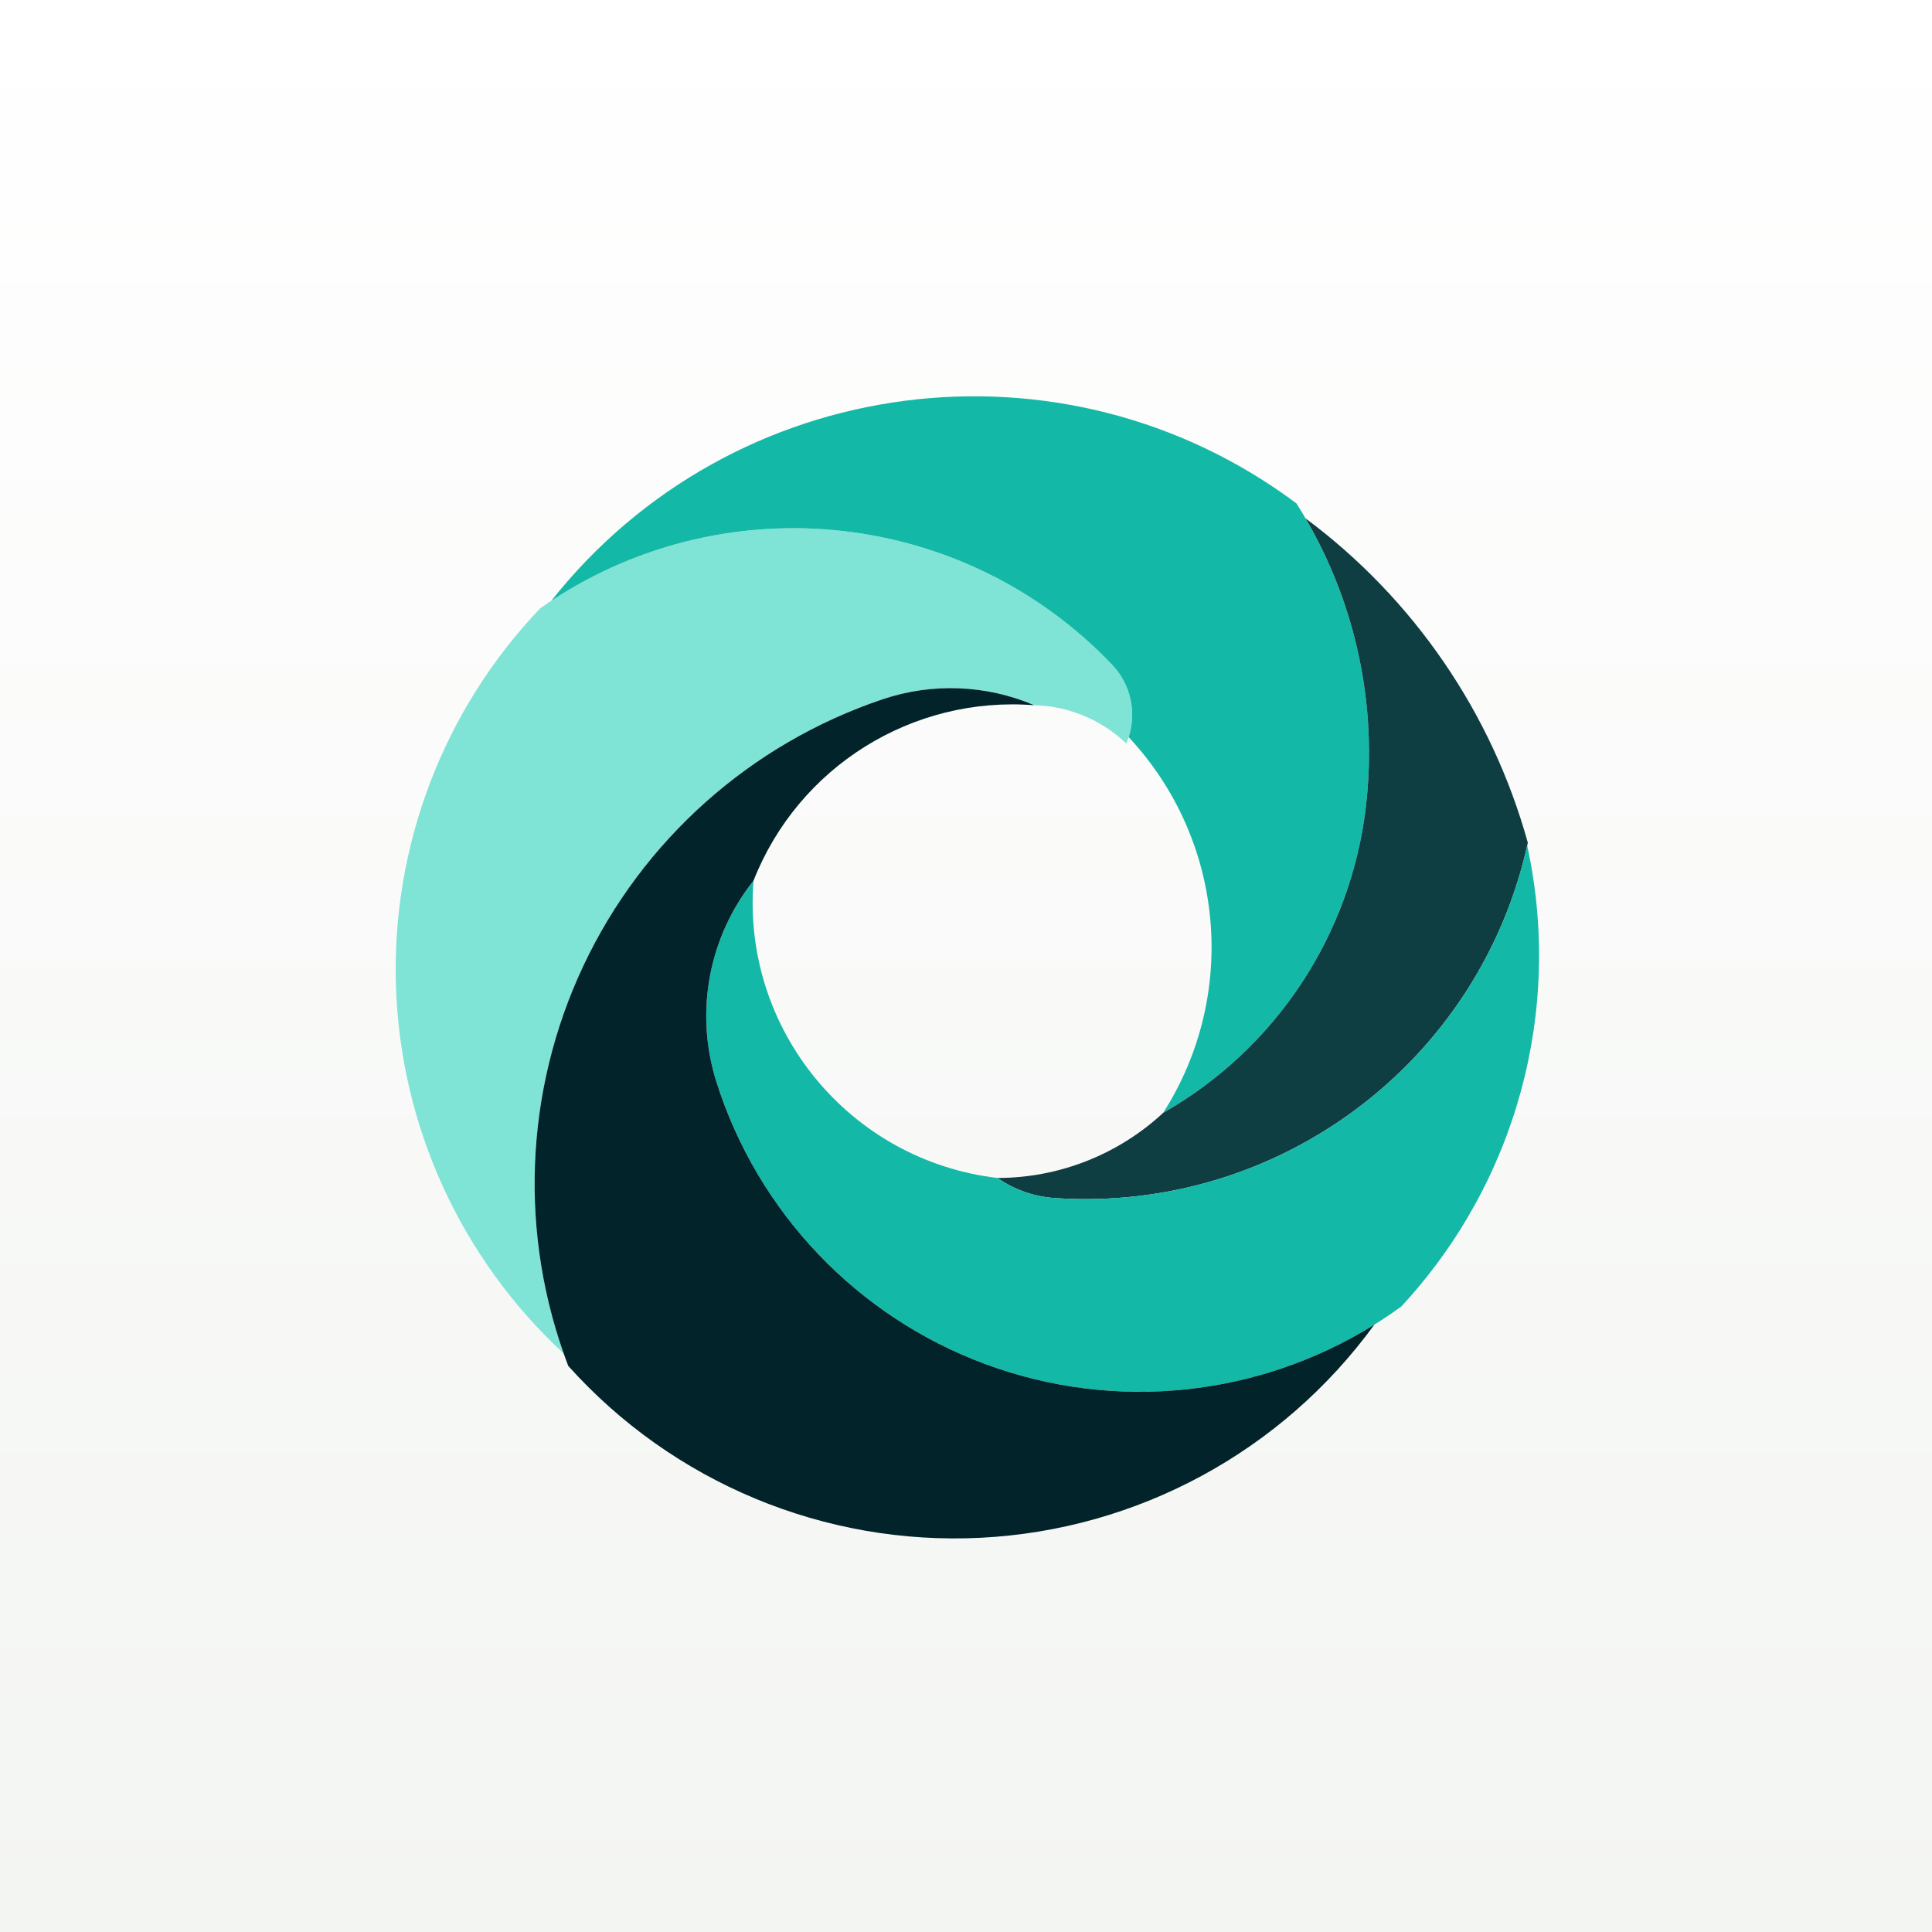
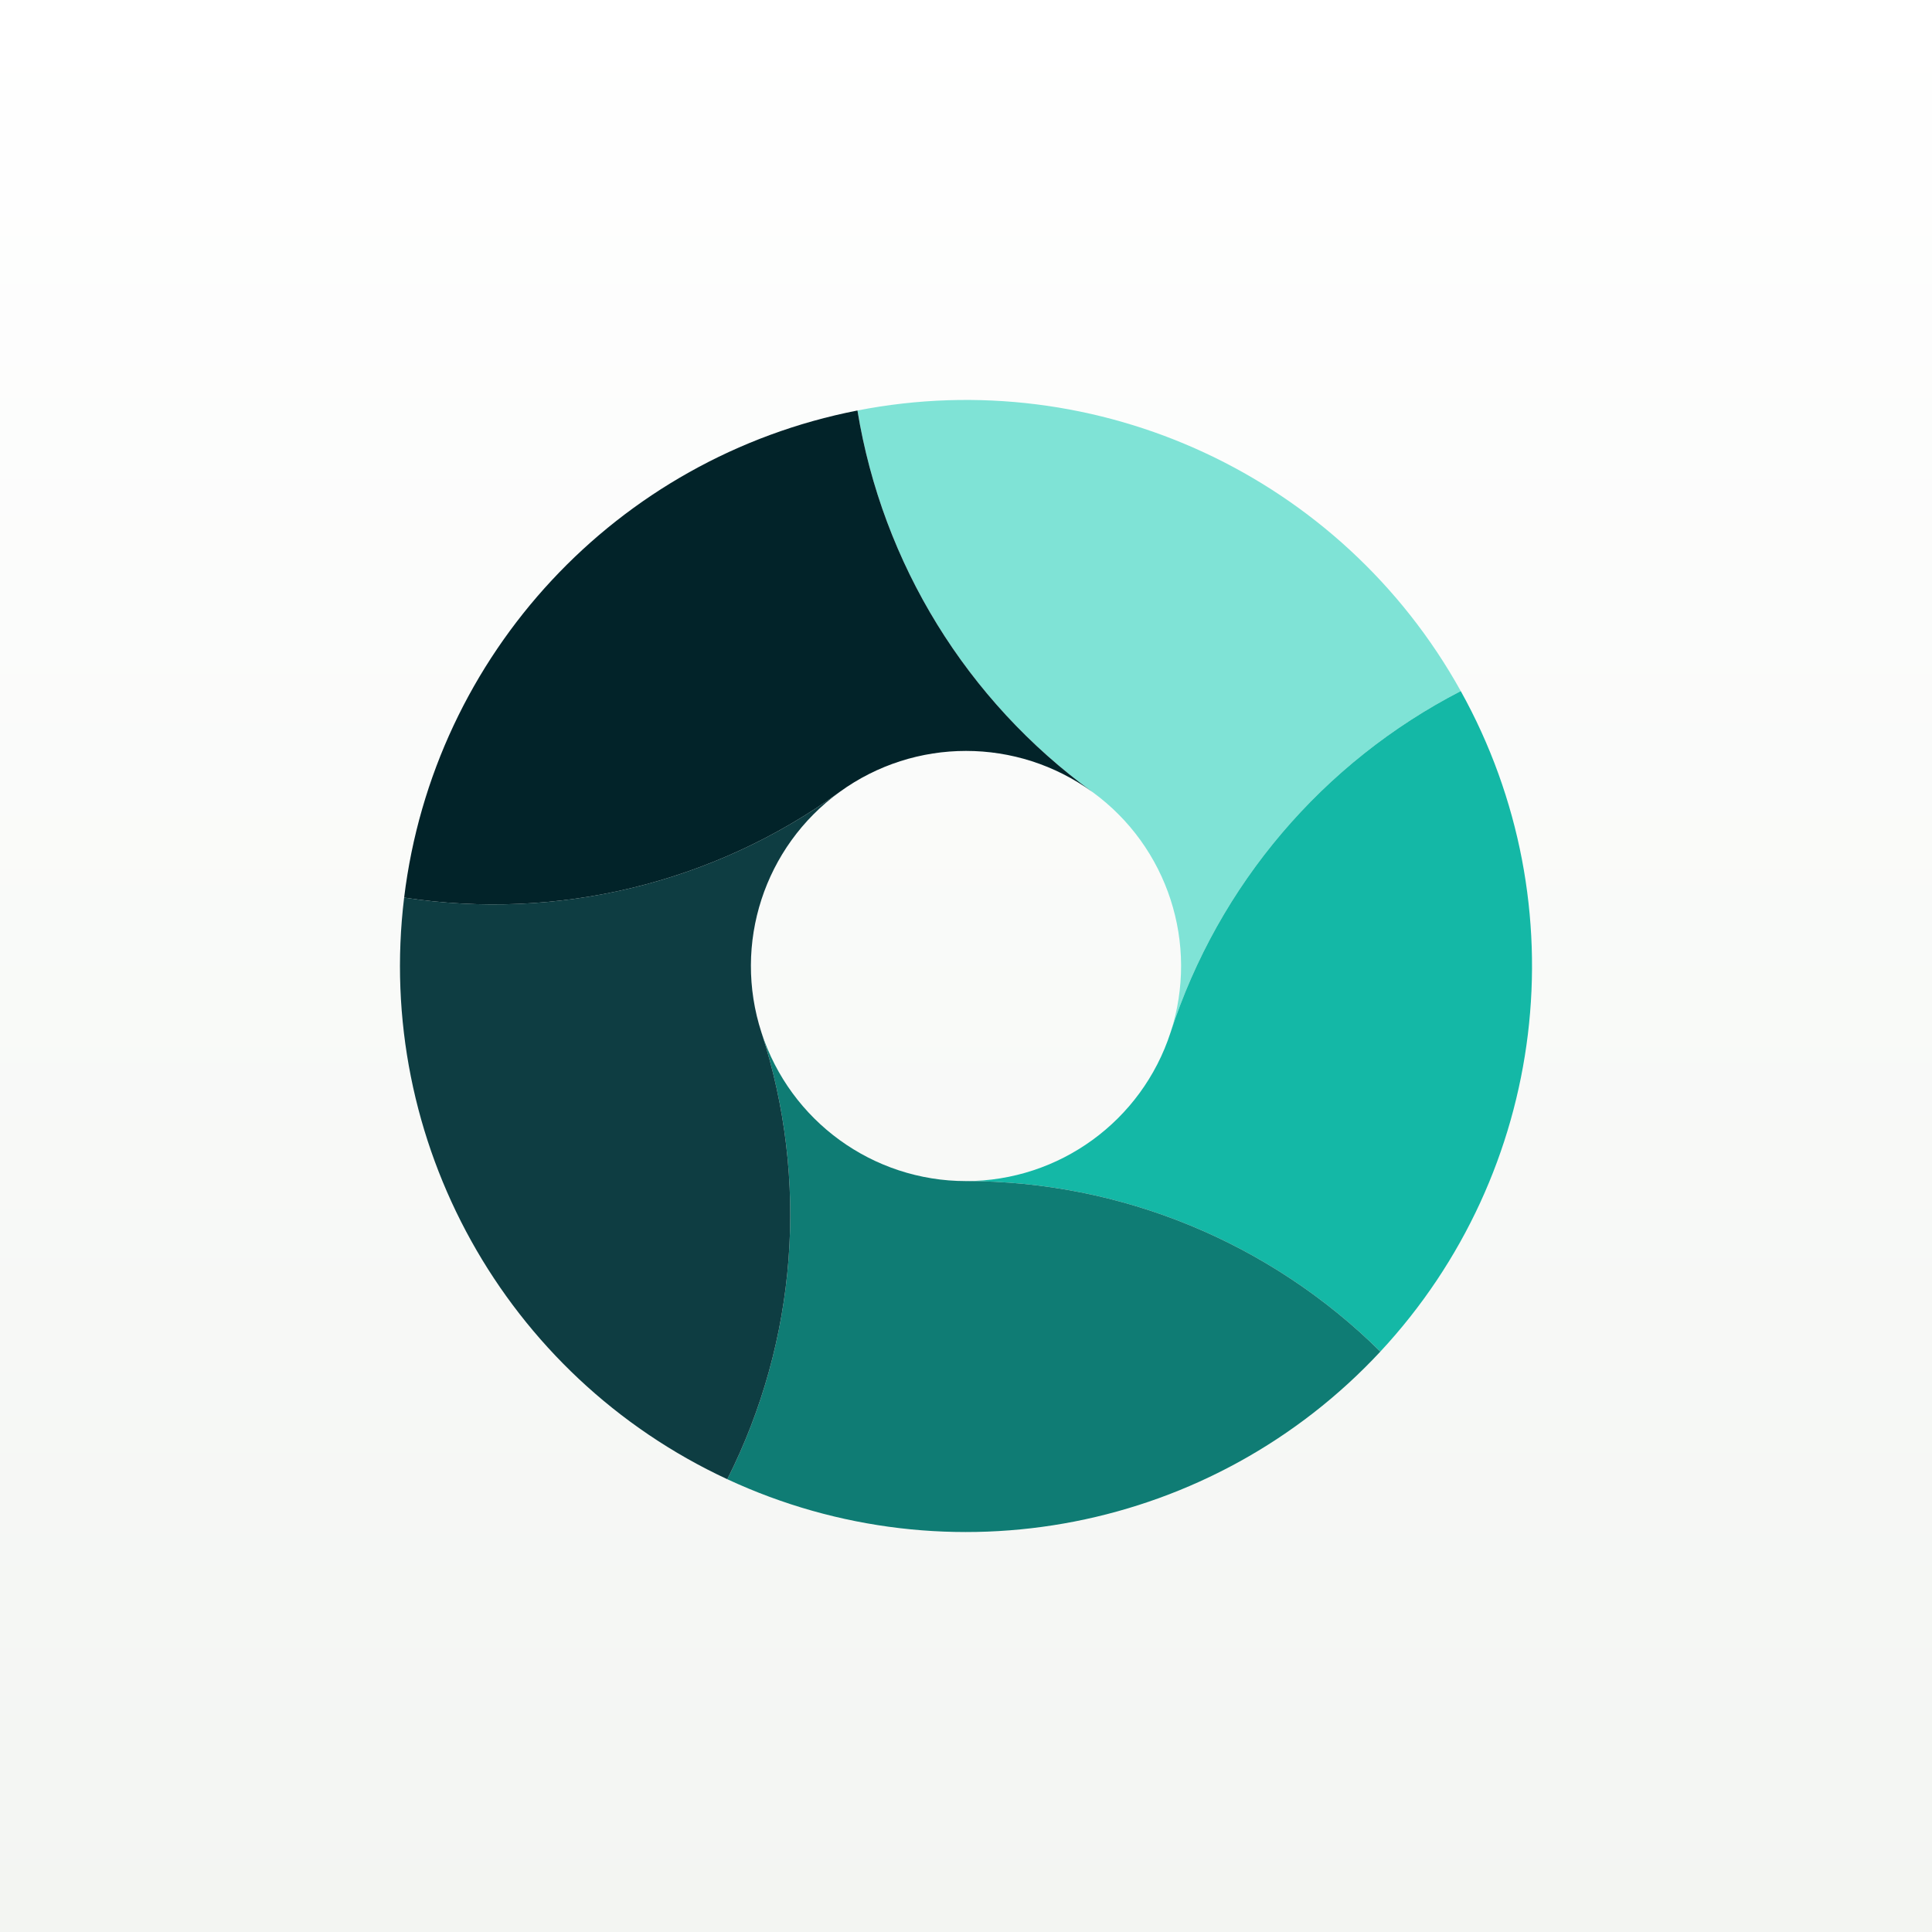
<svg xmlns="http://www.w3.org/2000/svg" viewBox="0 0 1024 1024" width="1024" height="1024">
  <defs>
    <linearGradient id="lt" x1="0" y1="0" x2="0" y2="1">
      <stop offset="0" stop-color="#FFFFFF" />
      <stop offset="1" stop-color="#F3F5F2" />
    </linearGradient>
  </defs>
  <rect width="1024" height="1024" fill="url(#lt)" />
  <g transform="translate(512.0 512.0) scale(0.6)">
-     <path id="blade-1" fill="#7FE3D6" d="M -355.41 342.25 A 462.17 462.17 0 0 1 -376.19 -315.92 A 388.91 388.91 0 0 1 129.21 -266 A 63.93 63.93 0 0 1 141.59 -196.56 A 121.68 121.68 0 0 0 60.3 -230.35 A 188.4 188.4 0 0 0 -73.73 -235.59 A 451.45 451.45 0 0 0 -355.41 342.25 Z" />
-     <path id="blade-2" fill="#14B8A6" d="M 174.16 129.74 A 271.8 271.8 0 0 0 143.71 -202.17 A 63.93 63.93 0 0 0 129.21 -266 A 388.91 388.91 0 0 0 -366.29 -322.66 A 476.24 476.24 0 0 1 291.89 -408.67 A 410.67 410.67 0 0 1 353.29 -141.01 A 359.11 359.11 0 0 1 174.16 129.74 Z" />
-     <path id="blade-3" fill="#0E3D42" d="M 27.83 187.25 A 215.38 215.38 0 0 0 174.16 129.74 A 359.11 359.11 0 0 0 353.29 -141.01 A 410.67 410.67 0 0 0 299.99 -395.39 A 534.99 534.99 0 0 1 496.3 -108.87 A 400.06 400.06 0 0 1 78.13 204.96 A 99.9 99.9 0 0 1 27.83 187.25 Z" />
-     <path id="blade-4" fill="#14B8A6" d="M -187.7 -75.4 A 244.9 244.9 0 0 0 27.83 187.25 A 99.9 99.9 0 0 0 78.13 204.96 A 400.06 400.06 0 0 0 495.74 -106.38 A 455.65 455.65 0 0 1 384.48 300.81 A 392.18 392.18 0 0 1 -220.48 102.39 A 192.36 192.36 0 0 1 -187.7 -75.4 Z" />
-     <path id="blade-5" fill="#022329" d="M -351.38 353.24 A 451.45 451.45 0 0 1 -73.73 -235.59 A 188.4 188.4 0 0 1 60.3 -230.35 A 245.79 245.79 0 0 0 -187.7 -75.4 A 192.36 192.36 0 0 0 -220.48 102.39 A 392.18 392.18 0 0 0 360.66 316.88 A 458.37 458.37 0 0 1 -351.38 353.24 Z" />
+     <path id="blade-1" fill="#7FE3D6" d="M 111.68 -153.71 A 520 520 0 0 1 -95.89 -490.72 A 500 500 0 0 1 437.07 -242.84 A 520 520 0 0 0 180.7 58.71 A 190 190 0 0 0 111.68 -153.71 Z" />
+     <path id="blade-2" fill="#14B8A6" d="M 180.7 58.71 A 520 520 0 0 1 437.07 -242.84 A 500 500 0 0 1 366.02 340.63 A 520 520 0 0 0 0 190 A 190 190 0 0 0 180.7 58.71 Z" />
+     <path id="blade-3" fill="#0F7C74" d="M 0 190 A 520 520 0 0 1 366.02 340.63 A 500 500 0 0 1 -210.86 453.36 A 520 520 0 0 0 -180.7 58.71 A 190 190 0 0 0 0 190 Z" />
+     <path id="blade-4" fill="#0E3D42" d="M -180.7 58.71 A 520 520 0 0 1 -210.86 453.36 A 500 500 0 0 1 -496.33 -60.44 A 520 520 0 0 0 -111.68 -153.71 A 190 190 0 0 0 -180.7 58.71 Z" />
+     <path id="blade-5" fill="#022329" d="M -111.68 -153.71 A 520 520 0 0 1 -496.33 -60.44 A 500 500 0 0 1 -95.89 -490.72 A 520 520 0 0 0 111.68 -153.71 A 190 190 0 0 0 -111.68 -153.71 Z" />
  </g>
</svg>
